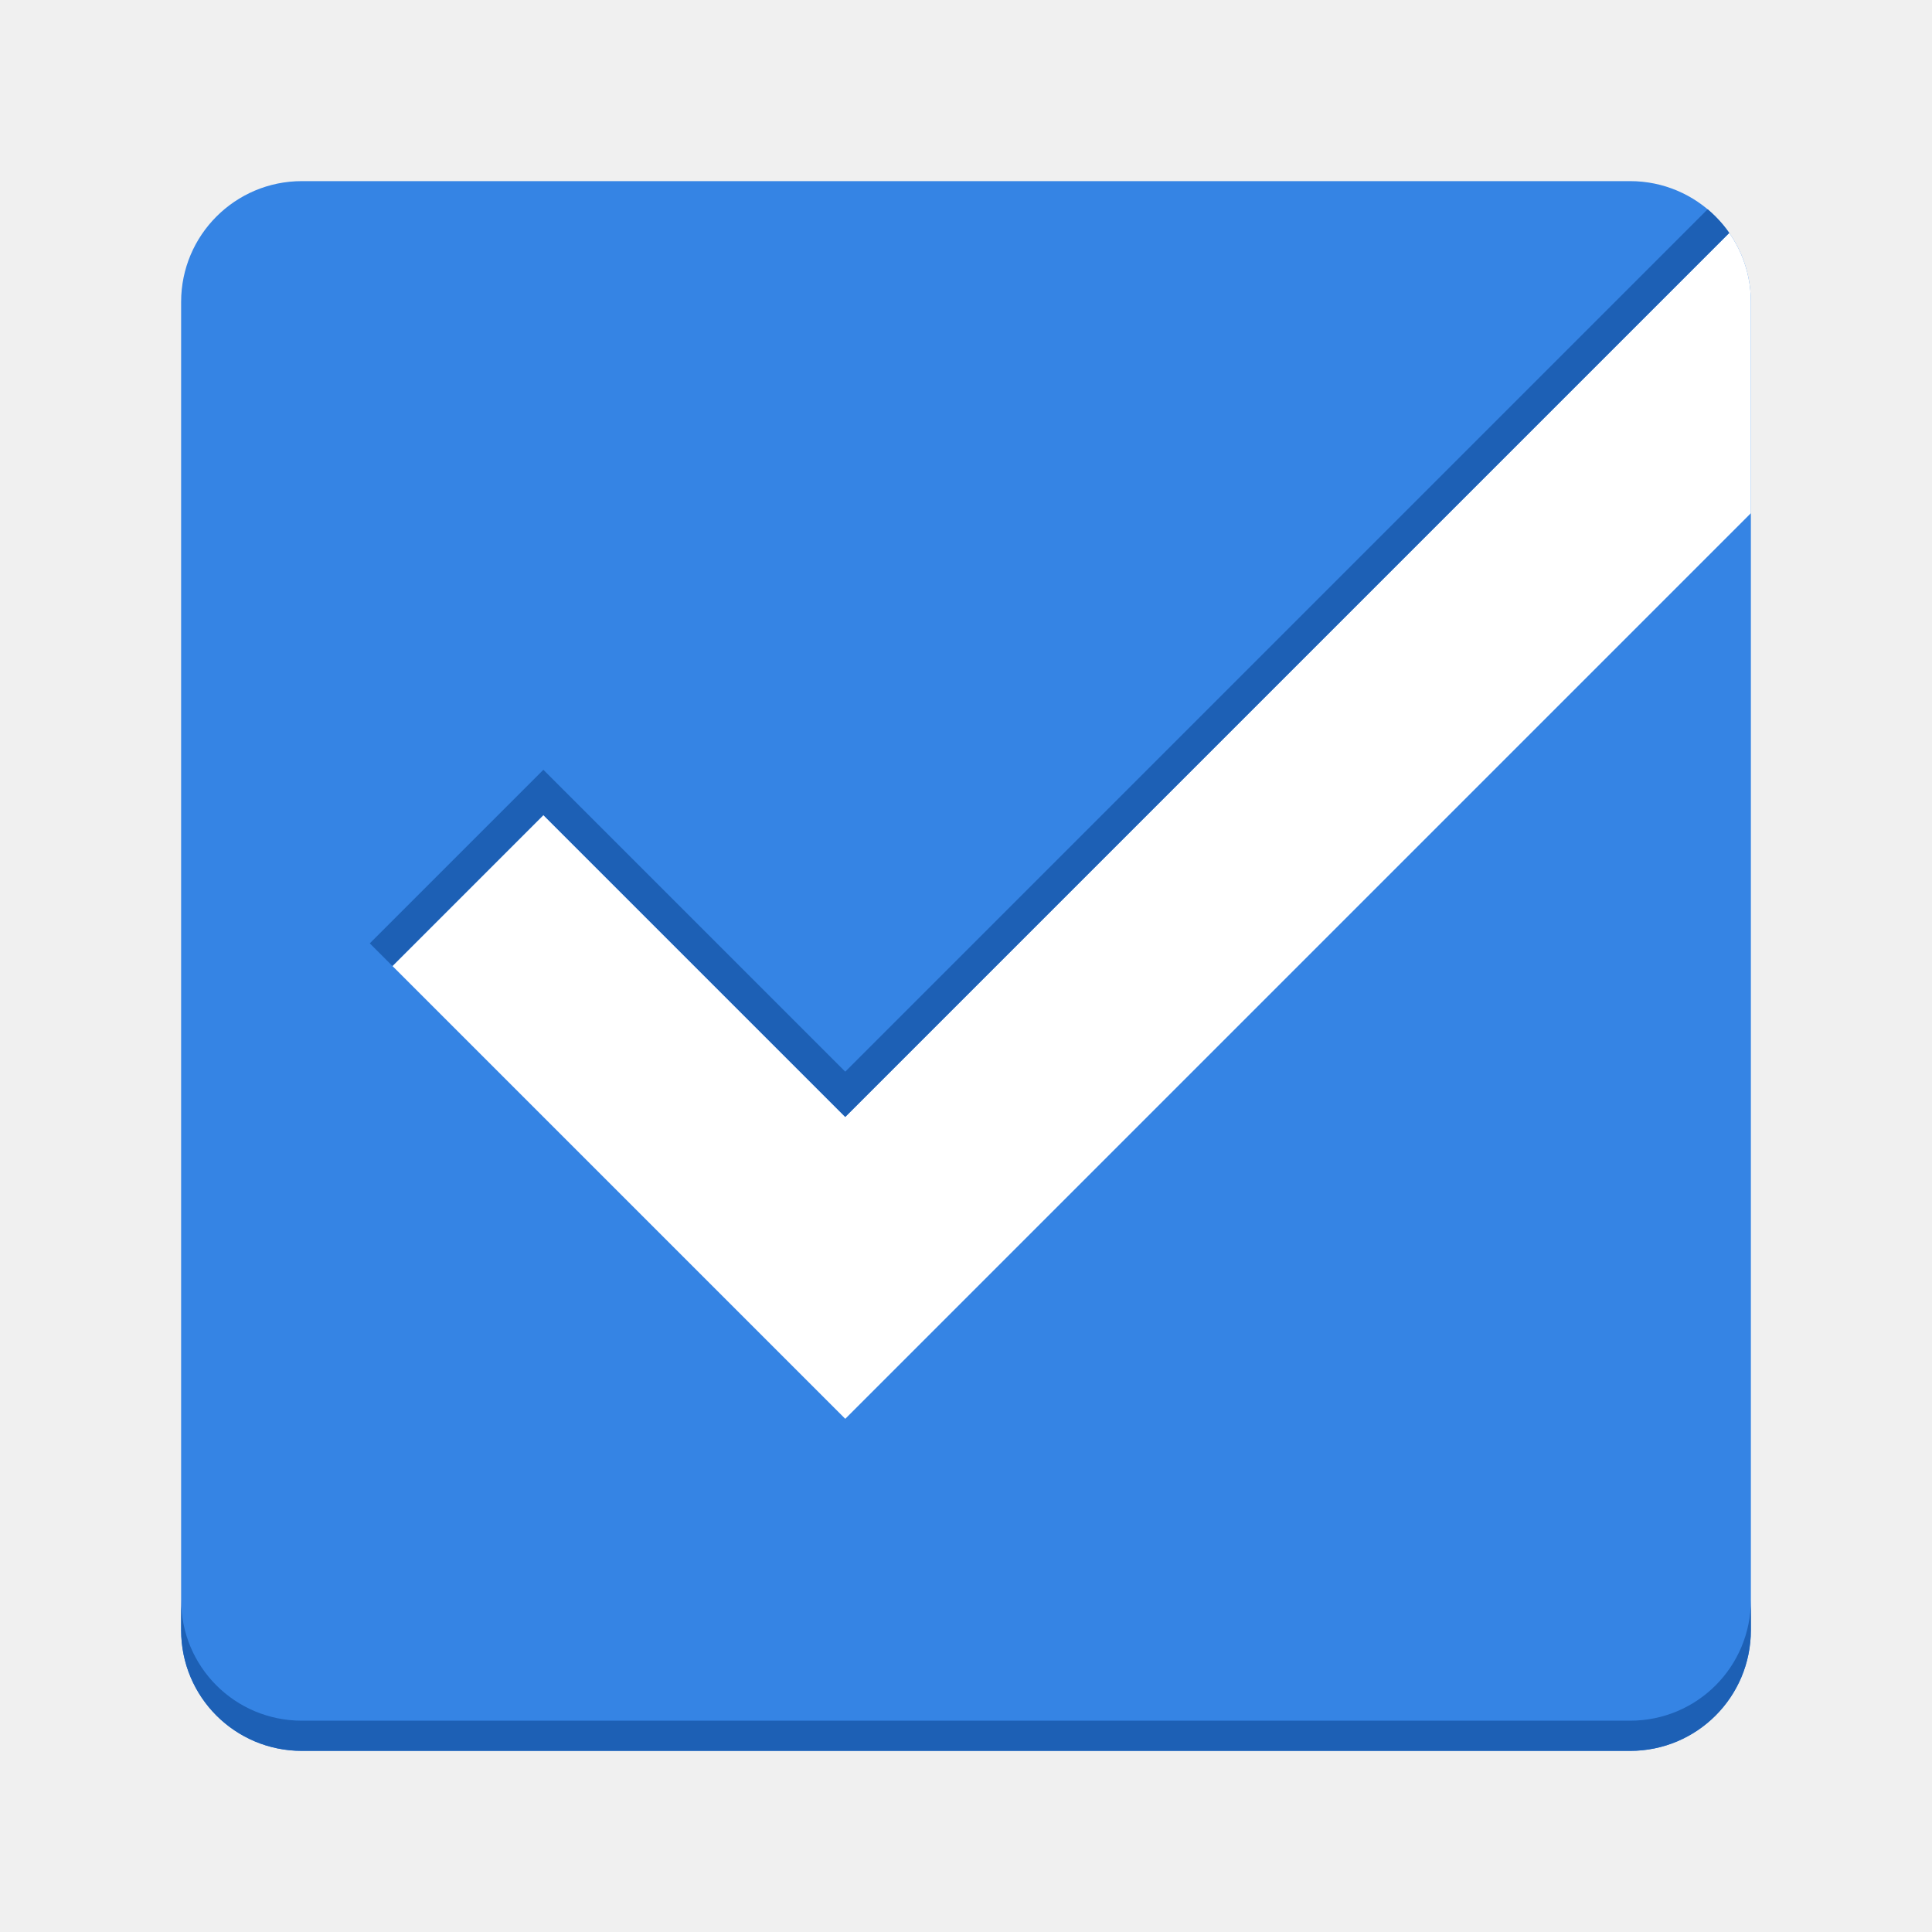
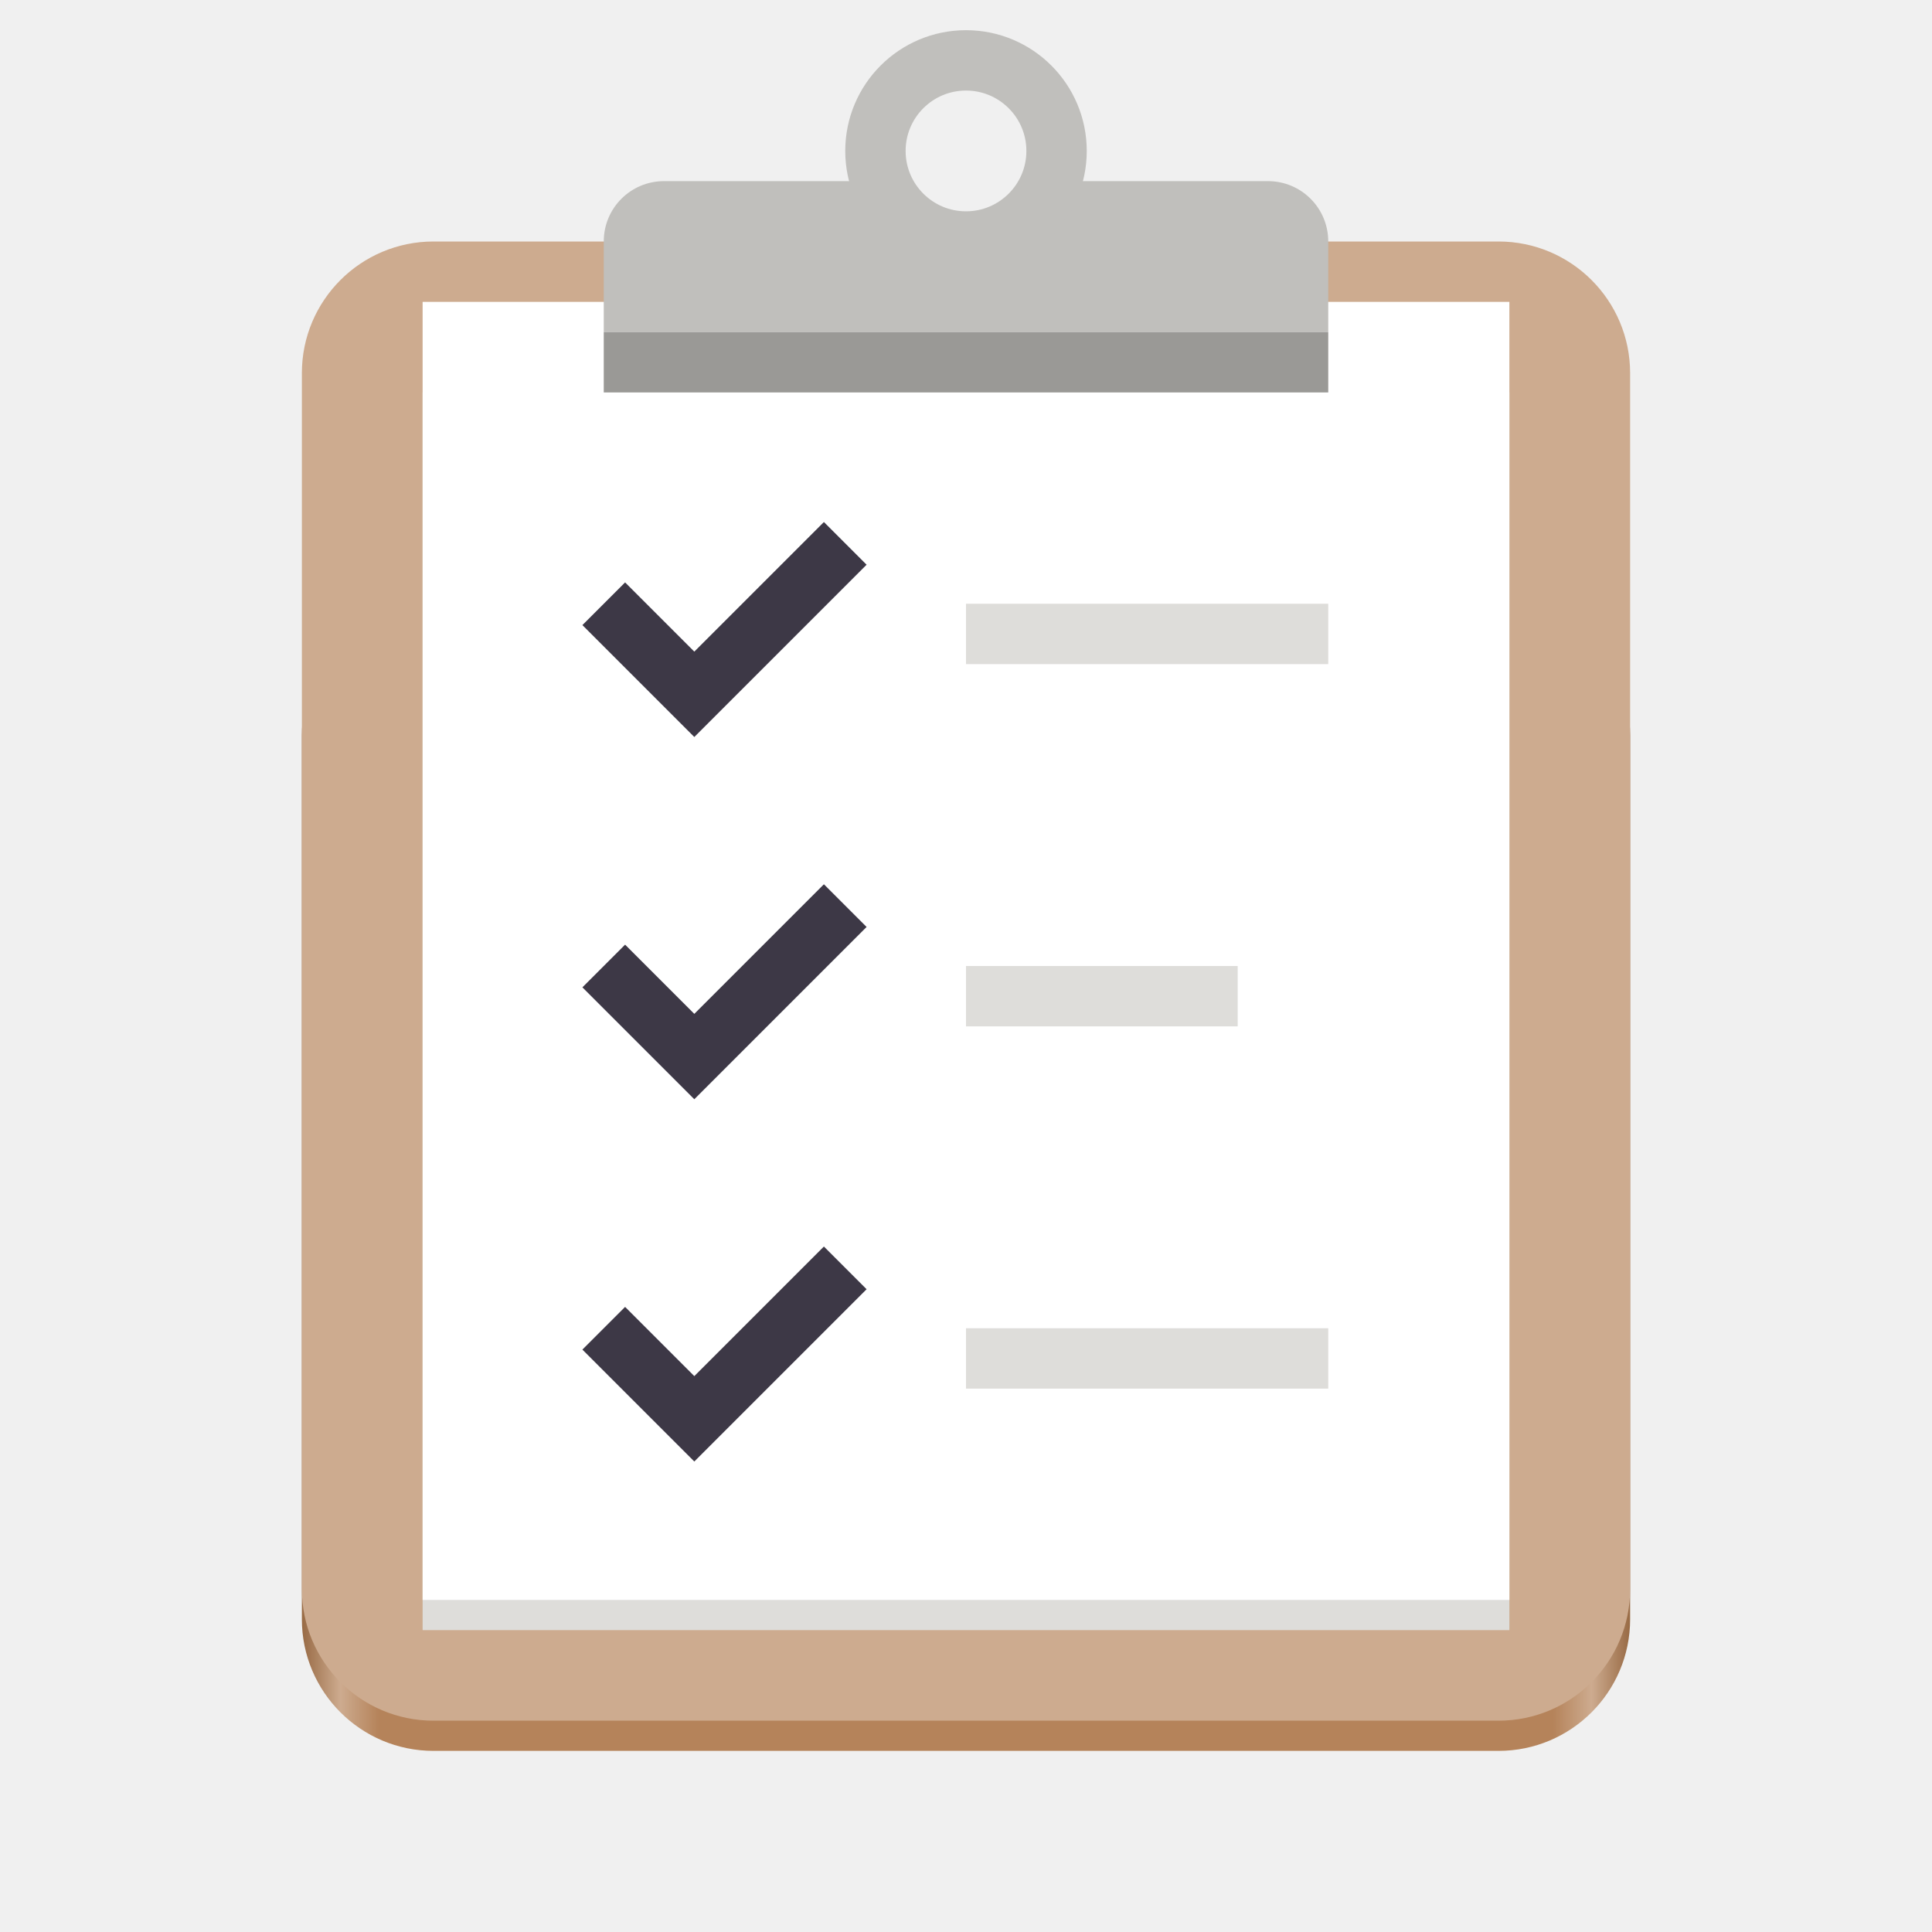
- <svg xmlns="http://www.w3.org/2000/svg" viewBox="0 0 128 128" style="display:inline;enable-background:new" version="1.0" id="svg11300" height="128" width="128">
+ <svg xmlns="http://www.w3.org/2000/svg" xmlns:xlink="http://www.w3.org/1999/xlink" viewBox="0 0 128 128" style="display:inline;enable-background:new" version="1.0" id="svg11300" height="128" width="128">
  <defs id="defs3">
-     <clipPath id="clipPath927" clipPathUnits="userSpaceOnUse">
-       <rect rx="32" style="display:inline;opacity:1;fill:#3584e4;fill-opacity:1;stroke:none;stroke-width:2;stroke-linecap:round;stroke-linejoin:round;stroke-miterlimit:4;stroke-dasharray:none;stroke-dashoffset:1;stroke-opacity:1;enable-background:new" id="rect929" width="416" height="416" x="-252" y="48" ry="32" transform="rotate(-90)" />
-     </clipPath>
+     <linearGradient y2="118.992" x2="389.445" y1="118.992" x1="66.56" gradientTransform="matrix(0.2725427,0,0,0.2725427,-6.14041,223.5697)" gradientUnits="userSpaceOnUse" id="linearGradient991-3" xlink:href="#linearGradient1357-6" />
+     <linearGradient id="linearGradient1357-6">
+       <stop id="stop1345" offset="0" style="stop-color:#986a44;stop-opacity:1" />
+       <stop style="stop-color:#cdab8f;stop-opacity:1" offset="0.029" id="stop1347" />
+       <stop id="stop1349-7" offset="0.058" style="stop-color:#b5835a;stop-opacity:1" />
+       <stop style="stop-color:#b5835a;stop-opacity:1" offset="0.942" id="stop1351-5" />
+       <stop id="stop1353-3" offset="0.971" style="stop-color:#cdab8f;stop-opacity:1" />
+       <stop id="stop1355-5" offset="1" style="stop-color:#986a44;stop-opacity:1" />
+     </linearGradient>
  </defs>
  <g transform="translate(0,-172)" style="display:inline" id="layer1">
    <g style="display:inline" id="layer9">
-       <rect transform="rotate(-90)" ry="8" y="12" x="-288" height="104" width="104" id="rect948" style="display:inline;opacity:1;fill:#3584e4;fill-opacity:1;stroke:none;stroke-width:0.5;stroke-linecap:round;stroke-linejoin:round;stroke-miterlimit:4;stroke-dasharray:none;stroke-dashoffset:1;stroke-opacity:1;enable-background:new" rx="8" />
-       <g transform="matrix(0.25,0,0,0.25,0,225)" clip-path="url(#clipPath927)" id="g963" style="display:inline;enable-background:new">
-         <path style="display:inline;overflow:visible;visibility:visible;opacity:1;fill:#ffffff;fill-opacity:1;fill-rule:evenodd;stroke:none;stroke-width:2.657;stroke-linecap:butt;stroke-linejoin:round;stroke-miterlimit:4;stroke-dasharray:none;stroke-dashoffset:0;stroke-opacity:1;marker:none;marker-start:none;marker-mid:none;marker-end:none;enable-background:accumulate" d="M 476,44 224,296 144,216 104,256 224,376 476,124 Z" id="path904" transform="translate(0,-212)" />
-         <path style="display:inline;overflow:visible;visibility:visible;opacity:1;fill:#1d60b5;fill-opacity:1;fill-rule:evenodd;stroke:none;stroke-width:2.657;stroke-linecap:butt;stroke-linejoin:round;stroke-miterlimit:4;stroke-dasharray:none;stroke-dashoffset:0;stroke-opacity:1;marker:none;marker-start:none;marker-mid:none;marker-end:none;enable-background:accumulate" d="m 98,250 6,6 40,-40 80,80 252,-252 -16,4 -236,236 -80,-80 z" transform="translate(0,-212)" id="path12056" />
+       <g transform="translate(8)" id="g1064">
+         <rect style="display:inline;opacity:1;fill:url(#linearGradient991-3);fill-opacity:1;stroke:none;stroke-width:8.749;stroke-linecap:butt;stroke-linejoin:miter;stroke-miterlimit:4;stroke-dasharray:none;stroke-dashoffset:0;stroke-opacity:1;marker:none;marker-start:none;marker-mid:none;marker-end:none;paint-order:normal;enable-background:new" id="rect942-6" width="88" height="76" x="12" y="212" rx="8.721" ry="8.721" />
+         <rect ry="8.721" rx="8.721" y="188" x="12" height="98" width="88" id="rect944-2" style="display:inline;opacity:1;fill:#cdab8f;fill-opacity:1;stroke:none;stroke-width:8.749;stroke-linecap:butt;stroke-linejoin:miter;stroke-miterlimit:4;stroke-dasharray:none;stroke-dashoffset:0;stroke-opacity:1;marker:none;marker-start:none;marker-mid:none;marker-end:none;paint-order:normal;enable-background:new" />
+         <rect y="198" x="20" height="82" width="72" id="rect962" style="display:inline;opacity:1;fill:#deddda;fill-opacity:1;stroke:none;stroke-width:8;stroke-linecap:butt;stroke-linejoin:round;stroke-miterlimit:4;stroke-dasharray:none;stroke-dashoffset:0;stroke-opacity:1;enable-background:new" />
+         <rect style="display:inline;opacity:1;fill:#ffffff;fill-opacity:1;stroke:none;stroke-width:8;stroke-linecap:butt;stroke-linejoin:round;stroke-miterlimit:4;stroke-dasharray:none;stroke-dashoffset:0;stroke-opacity:1;enable-background:new" id="rect904" width="72" height="86" x="20" y="192" />
+         <path style="display:inline;opacity:1;fill:#c0bfbc;fill-opacity:1;stroke:none;stroke-width:8;stroke-linecap:butt;stroke-linejoin:round;stroke-miterlimit:4;stroke-dasharray:none;stroke-dashoffset:0;stroke-opacity:1;enable-background:new" d="m 36,184 c -2.216,0 -4,1.784 -4,4 v 6 h 48 v -6 c 0,-2.216 -1.784,-4 -4,-4 H 62 l -6,4 -6,-4 z" id="rect920" />
+         <circle style="display:inline;opacity:1;fill:none;fill-opacity:1;stroke:#c0bfbc;stroke-width:4;stroke-linecap:butt;stroke-linejoin:round;stroke-miterlimit:4;stroke-dasharray:none;stroke-dashoffset:0;stroke-opacity:1;enable-background:new" id="path925" cx="56" cy="182" r="6" />
+         <rect style="display:inline;opacity:1;fill:#9a9996;fill-opacity:1;stroke:none;stroke-width:4;stroke-linecap:butt;stroke-linejoin:round;stroke-miterlimit:4;stroke-dasharray:none;stroke-dashoffset:0;stroke-opacity:1;enable-background:new" id="rect927" width="48" height="4" x="32" y="194" />
+         <g transform="translate(0,16)" id="g964-9" style="display:inline;stroke:#3d3846;enable-background:new">
+           <path style="fill:none;stroke:#3d3846;stroke-width:4;stroke-linecap:butt;stroke-linejoin:miter;stroke-miterlimit:4;stroke-dasharray:none;stroke-opacity:1" d="m 32,220 6,6 10,-10" id="path961-1" />
+         </g>
+         <path id="path966-2" d="m 56,212 h 24 v 4 H 56 Z" style="display:inline;opacity:1;vector-effect:none;fill:#deddda;fill-opacity:1;stroke:none;stroke-width:5.725;stroke-linecap:round;stroke-linejoin:round;stroke-miterlimit:4;stroke-dasharray:none;stroke-dashoffset:0;stroke-opacity:1;marker:none;marker-start:none;marker-mid:none;marker-end:none;paint-order:normal;enable-background:new" />
+         <path id="path968-7" d="m 56,236 h 18 v 4 H 56 Z" style="display:inline;opacity:1;vector-effect:none;fill:#deddda;fill-opacity:1;stroke:none;stroke-width:5.725;stroke-linecap:round;stroke-linejoin:round;stroke-miterlimit:4;stroke-dasharray:none;stroke-dashoffset:0;stroke-opacity:1;marker:none;marker-start:none;marker-mid:none;marker-end:none;paint-order:normal;enable-background:new" />
+         <g style="display:inline;stroke:#3d3846;enable-background:new" id="g972-0" transform="translate(0,-6)">
+           <path id="path970-9" d="m 32,218 6,6 10,-10" style="fill:none;stroke:#3d3846;stroke-width:4;stroke-linecap:butt;stroke-linejoin:miter;stroke-miterlimit:4;stroke-dasharray:none;stroke-opacity:1" />
+         </g>
+         <g style="display:inline;stroke:#3d3846;enable-background:new" id="g958" transform="translate(0,40)">
+           <path id="path956" d="m 32,220 6,6 10,-10" style="fill:none;stroke:#3d3846;stroke-width:4;stroke-linecap:butt;stroke-linejoin:miter;stroke-miterlimit:4;stroke-dasharray:none;stroke-opacity:1" />
+         </g>
+         <path style="display:inline;opacity:1;vector-effect:none;fill:#deddda;fill-opacity:1;stroke:none;stroke-width:5.725;stroke-linecap:round;stroke-linejoin:round;stroke-miterlimit:4;stroke-dasharray:none;stroke-dashoffset:0;stroke-opacity:1;marker:none;marker-start:none;marker-mid:none;marker-end:none;paint-order:normal;enable-background:new" d="m 56,260 h 24 v 4 H 56 Z" id="path960" />
      </g>
-       <path id="rect922" d="m 12,278 v 2 c 0,4.432 3.568,8 8,8 h 88 c 4.432,0 8,-3.568 8,-8 v -2 c 0,4.432 -3.568,8 -8,8 H 20 c -4.432,0 -8,-3.568 -8,-8 z" style="display:inline;opacity:1;fill:#1d60b5;fill-opacity:1;stroke:none;stroke-width:0.5;stroke-linecap:round;stroke-linejoin:round;stroke-miterlimit:4;stroke-dasharray:none;stroke-dashoffset:1;stroke-opacity:1;enable-background:new" />
    </g>
  </g>
</svg>
